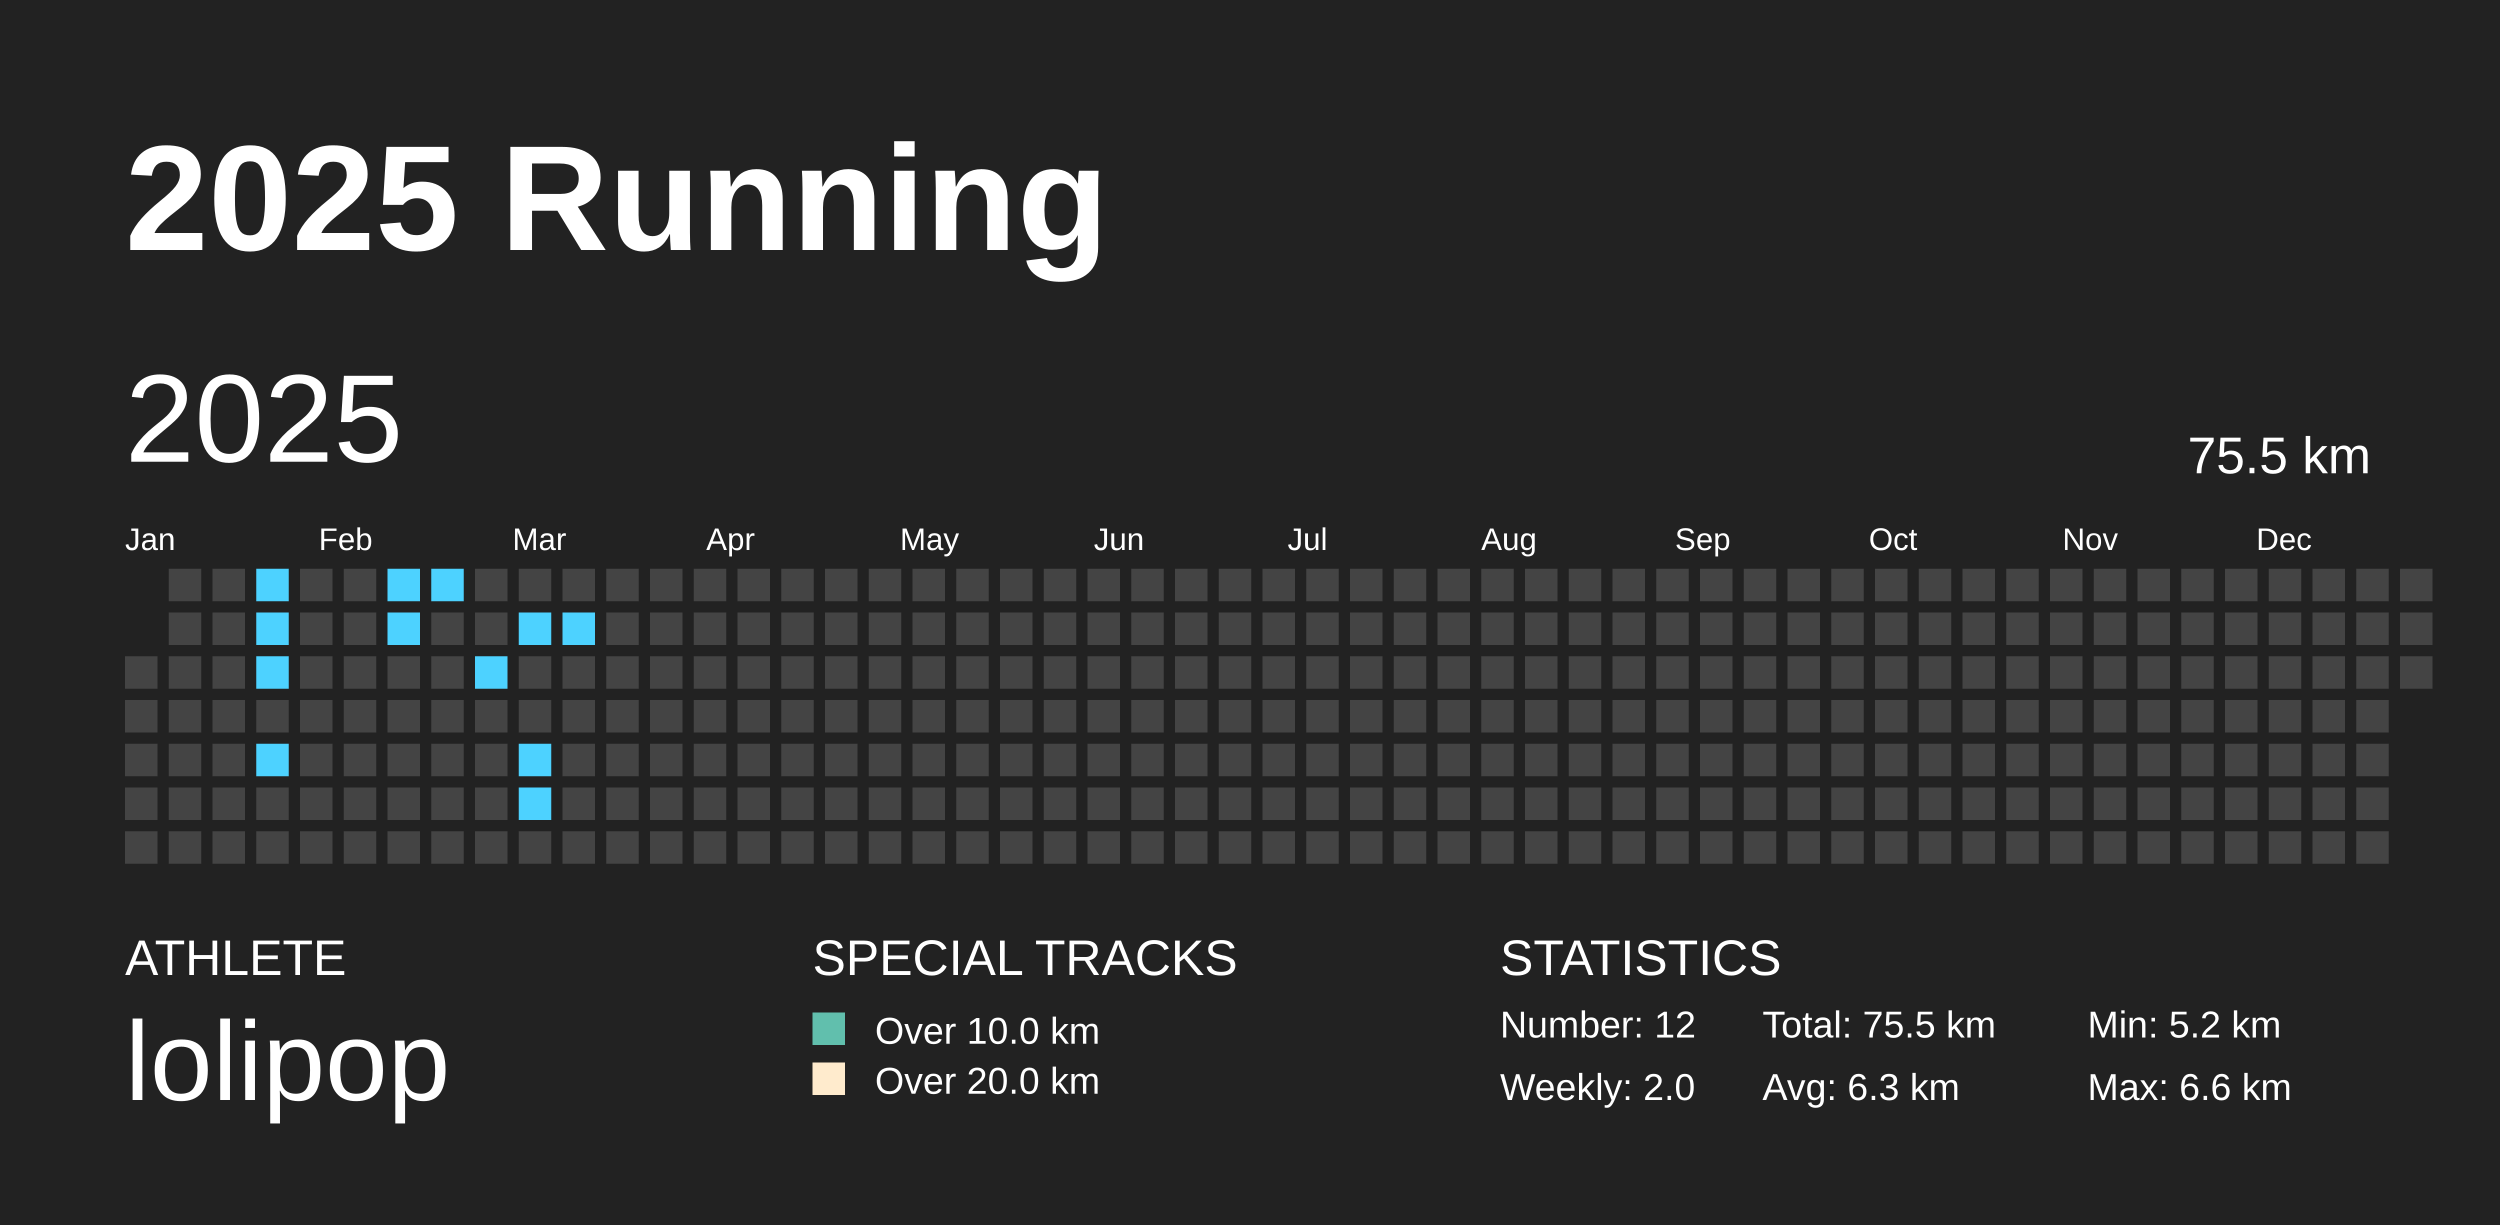
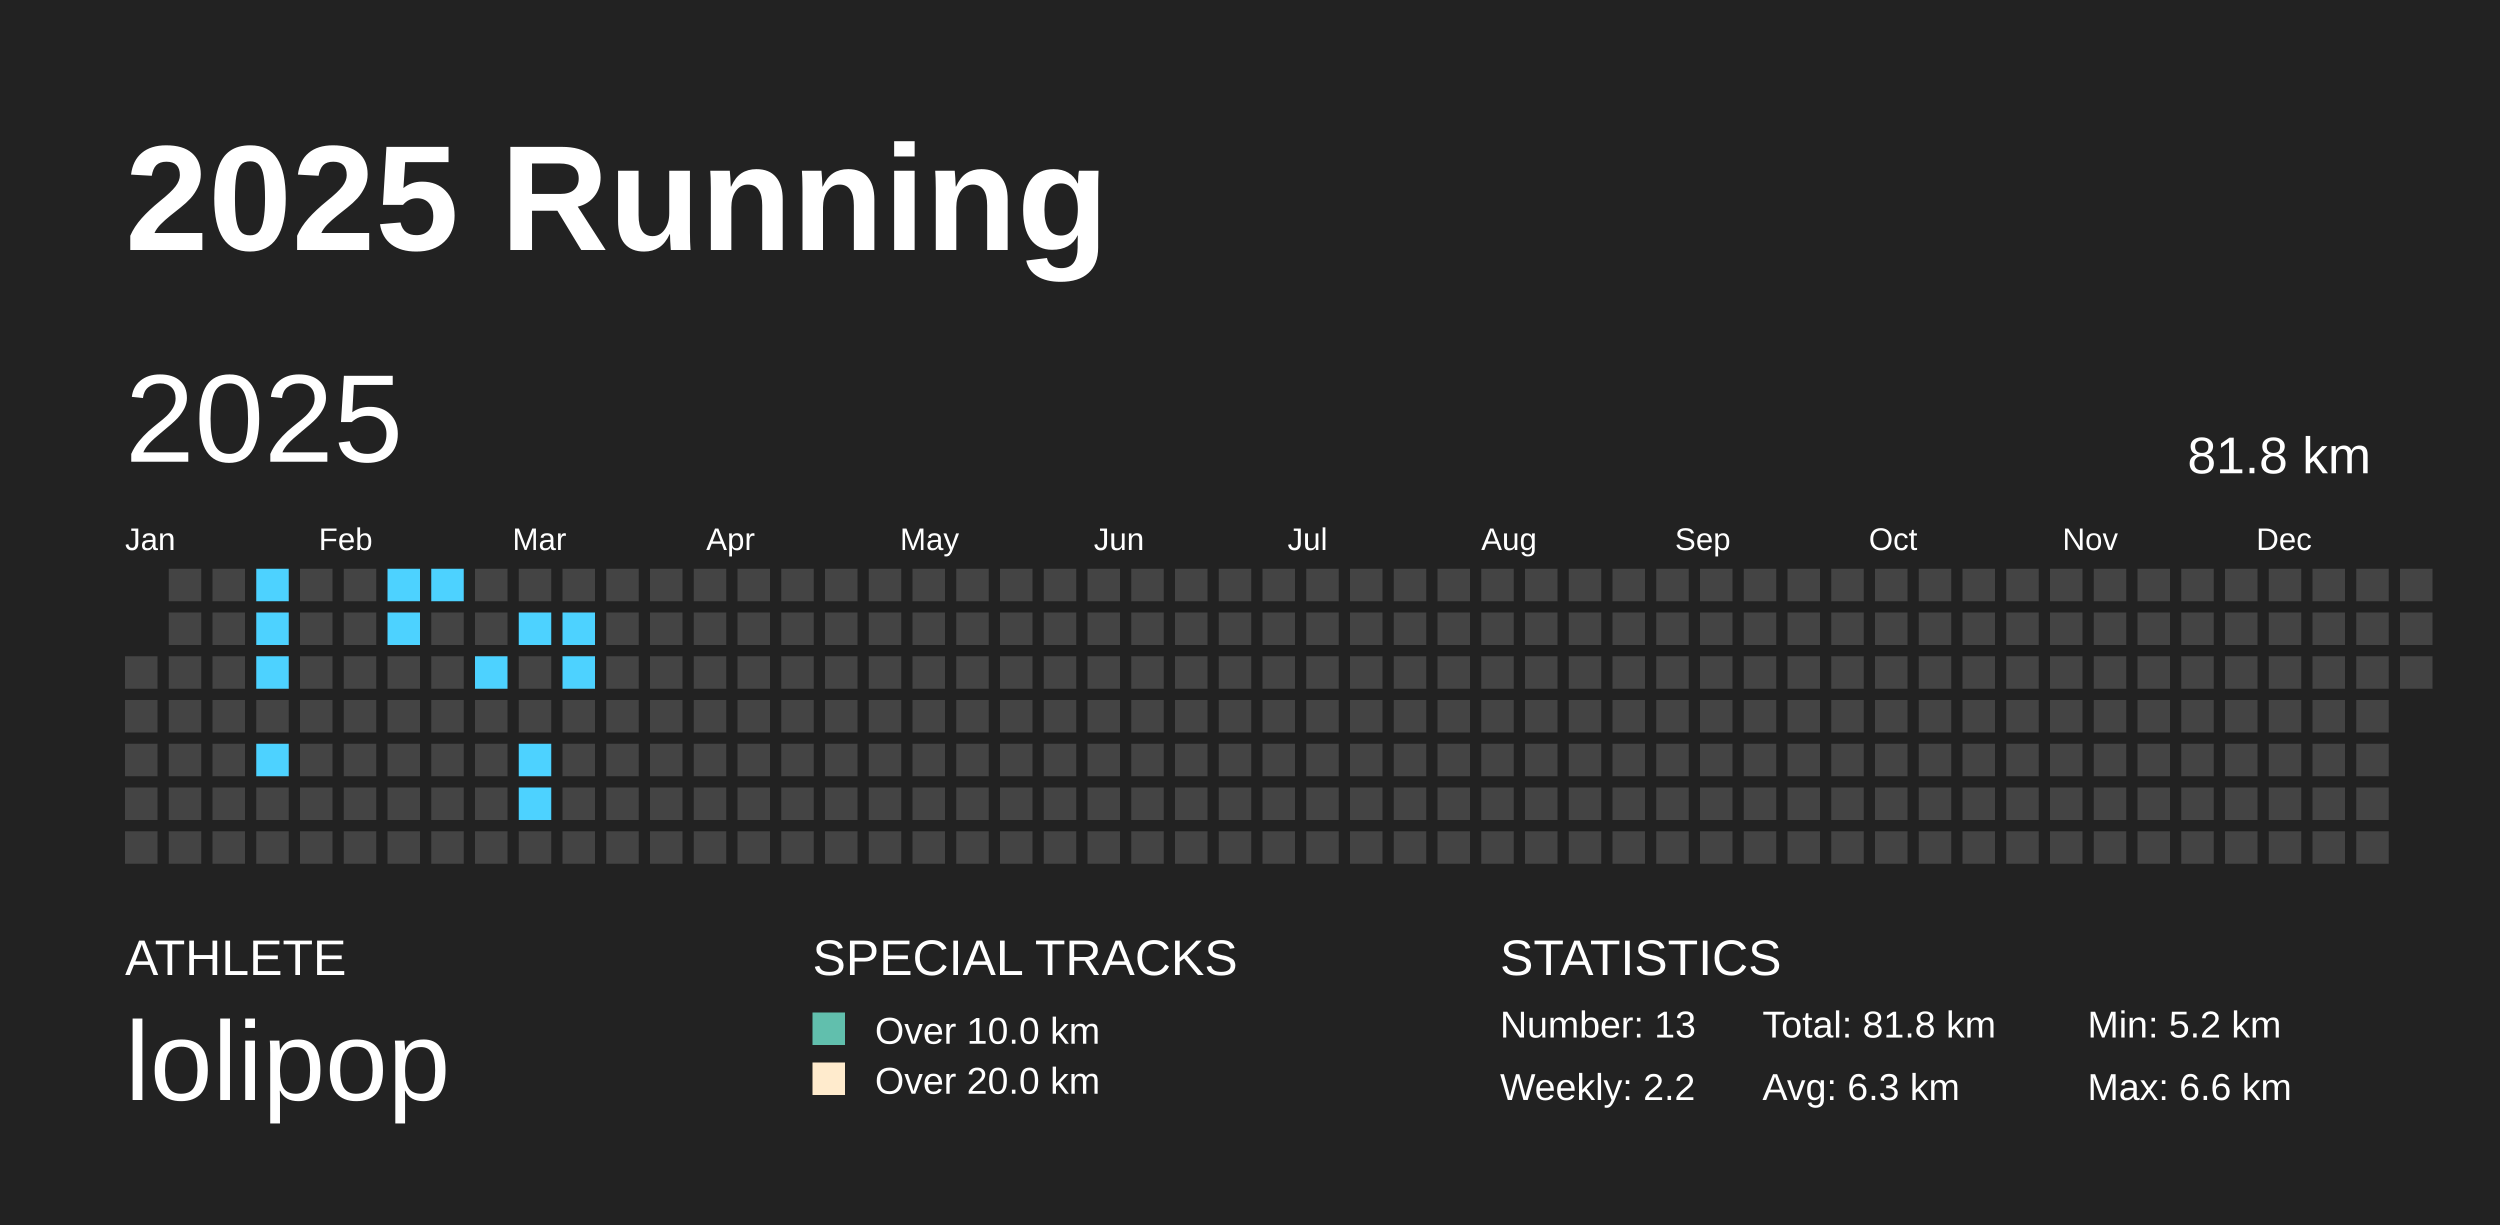
<svg xmlns="http://www.w3.org/2000/svg" baseProfile="full" height="98mm" version="1.1" viewBox="0,0,200,98" width="200mm">
  <defs />
  <rect fill="#222222" height="98" width="200" x="0" y="0" />
  <text fill="#FFFFFF" style="font-size:12px; font-family:Arial; font-weight:bold;" x="10" y="20">2025 Running</text>
  <text fill="#FFFFFF" style="font-size:4px; font-family:Arial" x="10" y="78">ATHLETE</text>
  <text fill="#FFFFFF" style="font-size:9px; font-family:Arial" x="10" y="88">lolipop</text>
  <text fill="#FFFFFF" style="font-size:4px; font-family:Arial" x="65" y="78">SPECIAL TRACKS</text>
  <rect fill="#61bfad" height="2.6" width="2.6" x="65" y="81" />
  <text fill="#FFFFFF" style="font-size:3px; font-family:Arial" x="70" y="83.5">Over 10.0 km</text>
  <rect fill="#ffebcd" height="2.6" width="2.6" x="65" y="85" />
  <text fill="#FFFFFF" style="font-size:3px; font-family:Arial" x="70" y="87.5">Over 20.0 km</text>
  <text fill="#FFFFFF" style="font-size:4px; font-family:Arial" x="120" y="78">STATISTICS</text>
-   <text fill="#FFFFFF" style="font-size:3px; font-family:Arial" x="120" y="83">Number: 12</text>
-   <text fill="#FFFFFF" style="font-size:3px; font-family:Arial" x="120" y="88">Weekly: 2.0</text>
-   <text fill="#FFFFFF" style="font-size:3px; font-family:Arial" x="141" y="83">Total: 75.5 km</text>
+   <text fill="#FFFFFF" style="font-size:3px; font-family:Arial" x="120" y="83">Number: 13</text>
+   <text fill="#FFFFFF" style="font-size:3px; font-family:Arial" x="120" y="88">Weekly: 2.2</text>
+   <text fill="#FFFFFF" style="font-size:3px; font-family:Arial" x="141" y="83">Total: 81.8 km</text>
  <text fill="#FFFFFF" style="font-size:3px; font-family:Arial" x="141" y="88">Avg: 6.3 km</text>
  <text fill="#FFFFFF" style="font-size:3px; font-family:Arial" x="167" y="83">Min: 5.2 km</text>
  <text fill="#FFFFFF" style="font-size:3px; font-family:Arial" x="167" y="88">Max: 6.6 km</text>
  <text dominant-baseline="hanging" fill="#FFFFFF" style="font-size:10.0px; font-family:Arial;" x="10" y="30">2025</text>
-   <text dominant-baseline="hanging" fill="#FFFFFF" style="font-size:4.125px; font-family:Arial;" x="175" y="35">75.5 km</text>
+   <text dominant-baseline="hanging" fill="#FFFFFF" style="font-size:4.125px; font-family:Arial;" x="175" y="35">81.8 km</text>
  <text fill="#FFFFFF" style="font-size:2.5px; font-family:Arial" x="10.0" y="44">Jan</text>
  <text fill="#FFFFFF" style="font-size:2.5px; font-family:Arial" x="25.5" y="44">Feb</text>
  <text fill="#FFFFFF" style="font-size:2.5px; font-family:Arial" x="41.0" y="44">Mar</text>
  <text fill="#FFFFFF" style="font-size:2.5px; font-family:Arial" x="56.5" y="44">Apr</text>
  <text fill="#FFFFFF" style="font-size:2.5px; font-family:Arial" x="72.0" y="44">May</text>
  <text fill="#FFFFFF" style="font-size:2.5px; font-family:Arial" x="87.5" y="44">Jun</text>
  <text fill="#FFFFFF" style="font-size:2.5px; font-family:Arial" x="103.0" y="44">Jul</text>
  <text fill="#FFFFFF" style="font-size:2.5px; font-family:Arial" x="118.5" y="44">Aug</text>
  <text fill="#FFFFFF" style="font-size:2.5px; font-family:Arial" x="134.0" y="44">Sep</text>
  <text fill="#FFFFFF" style="font-size:2.5px; font-family:Arial" x="149.5" y="44">Oct</text>
  <text fill="#FFFFFF" style="font-size:2.5px; font-family:Arial" x="165.0" y="44">Nov</text>
  <text fill="#FFFFFF" style="font-size:2.5px; font-family:Arial" x="180.5" y="44">Dec</text>
  <rect fill="#444444" height="2.6" width="2.6" x="10.0" y="52.5" />
  <rect fill="#444444" height="2.6" width="2.6" x="10.0" y="56.0" />
  <rect fill="#444444" height="2.6" width="2.6" x="10.0" y="59.5" />
  <rect fill="#444444" height="2.6" width="2.6" x="10.0" y="63.0" />
  <rect fill="#444444" height="2.6" width="2.6" x="10.0" y="66.5" />
  <rect fill="#444444" height="2.6" width="2.6" x="13.5" y="45.5" />
  <rect fill="#444444" height="2.6" width="2.6" x="13.5" y="49.0" />
  <rect fill="#444444" height="2.6" width="2.6" x="13.5" y="52.5" />
  <rect fill="#444444" height="2.6" width="2.6" x="13.5" y="56.0" />
  <rect fill="#444444" height="2.6" width="2.6" x="13.5" y="59.5" />
  <rect fill="#444444" height="2.6" width="2.6" x="13.5" y="63.0" />
  <rect fill="#444444" height="2.6" width="2.6" x="13.5" y="66.5" />
  <rect fill="#444444" height="2.6" width="2.6" x="17.0" y="45.5" />
  <rect fill="#444444" height="2.6" width="2.6" x="17.0" y="49.0" />
  <rect fill="#444444" height="2.6" width="2.6" x="17.0" y="52.5" />
  <rect fill="#444444" height="2.6" width="2.6" x="17.0" y="56.0" />
  <rect fill="#444444" height="2.6" width="2.6" x="17.0" y="59.5" />
  <rect fill="#444444" height="2.6" width="2.6" x="17.0" y="63.0" />
  <rect fill="#444444" height="2.6" width="2.6" x="17.0" y="66.5" />
  <rect fill="#4DD2FF" height="2.6" width="2.6" x="20.5" y="45.5" />
  <rect fill="#4DD2FF" height="2.6" width="2.6" x="20.5" y="49.0" />
  <rect fill="#4DD2FF" height="2.6" width="2.6" x="20.5" y="52.5" />
  <rect fill="#444444" height="2.6" width="2.6" x="20.5" y="56.0" />
  <rect fill="#4DD2FF" height="2.6" width="2.6" x="20.5" y="59.5" />
  <rect fill="#444444" height="2.6" width="2.6" x="20.5" y="63.0" />
  <rect fill="#444444" height="2.6" width="2.6" x="20.5" y="66.5" />
  <rect fill="#444444" height="2.6" width="2.6" x="24.0" y="45.5" />
  <rect fill="#444444" height="2.6" width="2.6" x="24.0" y="49.0" />
  <rect fill="#444444" height="2.6" width="2.6" x="24.0" y="52.5" />
  <rect fill="#444444" height="2.6" width="2.6" x="24.0" y="56.0" />
  <rect fill="#444444" height="2.6" width="2.6" x="24.0" y="59.5" />
  <rect fill="#444444" height="2.6" width="2.6" x="24.0" y="63.0" />
  <rect fill="#444444" height="2.6" width="2.6" x="24.0" y="66.5" />
  <rect fill="#444444" height="2.6" width="2.6" x="27.5" y="45.5" />
  <rect fill="#444444" height="2.6" width="2.6" x="27.5" y="49.0" />
  <rect fill="#444444" height="2.6" width="2.6" x="27.5" y="52.5" />
  <rect fill="#444444" height="2.6" width="2.6" x="27.5" y="56.0" />
  <rect fill="#444444" height="2.6" width="2.6" x="27.5" y="59.5" />
  <rect fill="#444444" height="2.6" width="2.6" x="27.5" y="63.0" />
  <rect fill="#444444" height="2.6" width="2.6" x="27.5" y="66.5" />
  <rect fill="#4DD2FF" height="2.6" width="2.6" x="31.0" y="45.5" />
  <rect fill="#4DD2FF" height="2.6" width="2.6" x="31.0" y="49.0" />
  <rect fill="#444444" height="2.6" width="2.6" x="31.0" y="52.5" />
  <rect fill="#444444" height="2.6" width="2.6" x="31.0" y="56.0" />
  <rect fill="#444444" height="2.6" width="2.6" x="31.0" y="59.5" />
  <rect fill="#444444" height="2.6" width="2.6" x="31.0" y="63.0" />
  <rect fill="#444444" height="2.6" width="2.6" x="31.0" y="66.5" />
  <rect fill="#4DD2FF" height="2.6" width="2.6" x="34.5" y="45.5" />
  <rect fill="#444444" height="2.6" width="2.6" x="34.5" y="49.0" />
  <rect fill="#444444" height="2.6" width="2.6" x="34.5" y="52.5" />
  <rect fill="#444444" height="2.6" width="2.6" x="34.5" y="56.0" />
  <rect fill="#444444" height="2.6" width="2.6" x="34.5" y="59.5" />
  <rect fill="#444444" height="2.6" width="2.6" x="34.5" y="63.0" />
  <rect fill="#444444" height="2.6" width="2.6" x="34.5" y="66.5" />
  <rect fill="#444444" height="2.6" width="2.6" x="38.0" y="45.5" />
  <rect fill="#444444" height="2.6" width="2.6" x="38.0" y="49.0" />
  <rect fill="#4DD2FF" height="2.6" width="2.6" x="38.0" y="52.5" />
  <rect fill="#444444" height="2.6" width="2.6" x="38.0" y="56.0" />
  <rect fill="#444444" height="2.6" width="2.6" x="38.0" y="59.5" />
  <rect fill="#444444" height="2.6" width="2.6" x="38.0" y="63.0" />
  <rect fill="#444444" height="2.6" width="2.6" x="38.0" y="66.5" />
  <rect fill="#444444" height="2.6" width="2.6" x="41.5" y="45.5" />
  <rect fill="#4DD2FF" height="2.6" width="2.6" x="41.5" y="49.0" />
  <rect fill="#444444" height="2.6" width="2.6" x="41.5" y="52.5" />
  <rect fill="#444444" height="2.6" width="2.6" x="41.5" y="56.0" />
  <rect fill="#4DD2FF" height="2.6" width="2.6" x="41.5" y="59.5" />
  <rect fill="#4DD2FF" height="2.6" width="2.6" x="41.5" y="63.0" />
  <rect fill="#444444" height="2.6" width="2.6" x="41.5" y="66.5" />
  <rect fill="#444444" height="2.6" width="2.6" x="45.0" y="45.5" />
  <rect fill="#4DD2FF" height="2.6" width="2.6" x="45.0" y="49.0" />
-   <rect fill="#444444" height="2.6" width="2.6" x="45.0" y="52.5" />
+   <rect fill="#4DD2FF" height="2.6" width="2.6" x="45.0" y="52.5" />
  <rect fill="#444444" height="2.6" width="2.6" x="45.0" y="56.0" />
  <rect fill="#444444" height="2.6" width="2.6" x="45.0" y="59.5" />
  <rect fill="#444444" height="2.6" width="2.6" x="45.0" y="63.0" />
  <rect fill="#444444" height="2.6" width="2.6" x="45.0" y="66.5" />
  <rect fill="#444444" height="2.6" width="2.6" x="48.5" y="45.5" />
  <rect fill="#444444" height="2.6" width="2.6" x="48.5" y="49.0" />
  <rect fill="#444444" height="2.6" width="2.6" x="48.5" y="52.5" />
  <rect fill="#444444" height="2.6" width="2.6" x="48.5" y="56.0" />
  <rect fill="#444444" height="2.6" width="2.6" x="48.5" y="59.5" />
  <rect fill="#444444" height="2.6" width="2.6" x="48.5" y="63.0" />
  <rect fill="#444444" height="2.6" width="2.6" x="48.5" y="66.5" />
  <rect fill="#444444" height="2.6" width="2.6" x="52.0" y="45.5" />
  <rect fill="#444444" height="2.6" width="2.6" x="52.0" y="49.0" />
  <rect fill="#444444" height="2.6" width="2.6" x="52.0" y="52.5" />
  <rect fill="#444444" height="2.6" width="2.6" x="52.0" y="56.0" />
  <rect fill="#444444" height="2.6" width="2.6" x="52.0" y="59.5" />
  <rect fill="#444444" height="2.6" width="2.6" x="52.0" y="63.0" />
  <rect fill="#444444" height="2.6" width="2.6" x="52.0" y="66.5" />
  <rect fill="#444444" height="2.6" width="2.6" x="55.5" y="45.5" />
  <rect fill="#444444" height="2.6" width="2.6" x="55.5" y="49.0" />
  <rect fill="#444444" height="2.6" width="2.6" x="55.5" y="52.5" />
  <rect fill="#444444" height="2.6" width="2.6" x="55.5" y="56.0" />
  <rect fill="#444444" height="2.6" width="2.6" x="55.5" y="59.5" />
  <rect fill="#444444" height="2.6" width="2.6" x="55.5" y="63.0" />
  <rect fill="#444444" height="2.6" width="2.6" x="55.5" y="66.5" />
  <rect fill="#444444" height="2.6" width="2.6" x="59.0" y="45.5" />
  <rect fill="#444444" height="2.6" width="2.6" x="59.0" y="49.0" />
  <rect fill="#444444" height="2.6" width="2.6" x="59.0" y="52.5" />
  <rect fill="#444444" height="2.6" width="2.6" x="59.0" y="56.0" />
  <rect fill="#444444" height="2.6" width="2.6" x="59.0" y="59.5" />
  <rect fill="#444444" height="2.6" width="2.6" x="59.0" y="63.0" />
  <rect fill="#444444" height="2.6" width="2.6" x="59.0" y="66.5" />
  <rect fill="#444444" height="2.6" width="2.6" x="62.5" y="45.5" />
  <rect fill="#444444" height="2.6" width="2.6" x="62.5" y="49.0" />
  <rect fill="#444444" height="2.6" width="2.6" x="62.5" y="52.5" />
  <rect fill="#444444" height="2.6" width="2.6" x="62.5" y="56.0" />
  <rect fill="#444444" height="2.6" width="2.6" x="62.5" y="59.5" />
  <rect fill="#444444" height="2.6" width="2.6" x="62.5" y="63.0" />
  <rect fill="#444444" height="2.6" width="2.6" x="62.5" y="66.5" />
  <rect fill="#444444" height="2.6" width="2.6" x="66.0" y="45.5" />
  <rect fill="#444444" height="2.6" width="2.6" x="66.0" y="49.0" />
  <rect fill="#444444" height="2.6" width="2.6" x="66.0" y="52.5" />
  <rect fill="#444444" height="2.6" width="2.6" x="66.0" y="56.0" />
  <rect fill="#444444" height="2.6" width="2.6" x="66.0" y="59.5" />
  <rect fill="#444444" height="2.6" width="2.6" x="66.0" y="63.0" />
  <rect fill="#444444" height="2.6" width="2.6" x="66.0" y="66.5" />
  <rect fill="#444444" height="2.6" width="2.6" x="69.5" y="45.5" />
  <rect fill="#444444" height="2.6" width="2.6" x="69.5" y="49.0" />
  <rect fill="#444444" height="2.6" width="2.6" x="69.5" y="52.5" />
  <rect fill="#444444" height="2.6" width="2.6" x="69.5" y="56.0" />
  <rect fill="#444444" height="2.6" width="2.6" x="69.5" y="59.5" />
  <rect fill="#444444" height="2.6" width="2.6" x="69.5" y="63.0" />
  <rect fill="#444444" height="2.6" width="2.6" x="69.5" y="66.5" />
  <rect fill="#444444" height="2.6" width="2.6" x="73.0" y="45.5" />
  <rect fill="#444444" height="2.6" width="2.6" x="73.0" y="49.0" />
  <rect fill="#444444" height="2.6" width="2.6" x="73.0" y="52.5" />
  <rect fill="#444444" height="2.6" width="2.6" x="73.0" y="56.0" />
  <rect fill="#444444" height="2.6" width="2.6" x="73.0" y="59.5" />
  <rect fill="#444444" height="2.6" width="2.6" x="73.0" y="63.0" />
  <rect fill="#444444" height="2.6" width="2.6" x="73.0" y="66.5" />
  <rect fill="#444444" height="2.6" width="2.6" x="76.5" y="45.5" />
  <rect fill="#444444" height="2.6" width="2.6" x="76.5" y="49.0" />
  <rect fill="#444444" height="2.6" width="2.6" x="76.5" y="52.5" />
  <rect fill="#444444" height="2.6" width="2.6" x="76.5" y="56.0" />
  <rect fill="#444444" height="2.6" width="2.6" x="76.5" y="59.5" />
  <rect fill="#444444" height="2.6" width="2.6" x="76.5" y="63.0" />
  <rect fill="#444444" height="2.6" width="2.6" x="76.5" y="66.5" />
  <rect fill="#444444" height="2.6" width="2.6" x="80.0" y="45.5" />
  <rect fill="#444444" height="2.6" width="2.6" x="80.0" y="49.0" />
  <rect fill="#444444" height="2.6" width="2.6" x="80.0" y="52.5" />
  <rect fill="#444444" height="2.6" width="2.6" x="80.0" y="56.0" />
  <rect fill="#444444" height="2.6" width="2.6" x="80.0" y="59.5" />
  <rect fill="#444444" height="2.6" width="2.6" x="80.0" y="63.0" />
  <rect fill="#444444" height="2.6" width="2.6" x="80.0" y="66.5" />
  <rect fill="#444444" height="2.6" width="2.6" x="83.5" y="45.5" />
  <rect fill="#444444" height="2.6" width="2.6" x="83.5" y="49.0" />
  <rect fill="#444444" height="2.6" width="2.6" x="83.5" y="52.5" />
  <rect fill="#444444" height="2.6" width="2.6" x="83.5" y="56.0" />
  <rect fill="#444444" height="2.6" width="2.6" x="83.5" y="59.5" />
  <rect fill="#444444" height="2.6" width="2.6" x="83.5" y="63.0" />
  <rect fill="#444444" height="2.6" width="2.6" x="83.5" y="66.5" />
  <rect fill="#444444" height="2.6" width="2.6" x="87.0" y="45.5" />
  <rect fill="#444444" height="2.6" width="2.6" x="87.0" y="49.0" />
  <rect fill="#444444" height="2.6" width="2.6" x="87.0" y="52.5" />
  <rect fill="#444444" height="2.6" width="2.6" x="87.0" y="56.0" />
  <rect fill="#444444" height="2.6" width="2.6" x="87.0" y="59.5" />
  <rect fill="#444444" height="2.6" width="2.6" x="87.0" y="63.0" />
  <rect fill="#444444" height="2.6" width="2.6" x="87.0" y="66.5" />
  <rect fill="#444444" height="2.6" width="2.6" x="90.5" y="45.5" />
  <rect fill="#444444" height="2.6" width="2.6" x="90.5" y="49.0" />
  <rect fill="#444444" height="2.6" width="2.6" x="90.5" y="52.5" />
  <rect fill="#444444" height="2.6" width="2.6" x="90.5" y="56.0" />
  <rect fill="#444444" height="2.6" width="2.6" x="90.5" y="59.5" />
  <rect fill="#444444" height="2.6" width="2.6" x="90.5" y="63.0" />
  <rect fill="#444444" height="2.6" width="2.6" x="90.5" y="66.5" />
  <rect fill="#444444" height="2.6" width="2.6" x="94.0" y="45.5" />
  <rect fill="#444444" height="2.6" width="2.6" x="94.0" y="49.0" />
  <rect fill="#444444" height="2.6" width="2.6" x="94.0" y="52.5" />
  <rect fill="#444444" height="2.6" width="2.6" x="94.0" y="56.0" />
  <rect fill="#444444" height="2.6" width="2.6" x="94.0" y="59.5" />
  <rect fill="#444444" height="2.6" width="2.6" x="94.0" y="63.0" />
  <rect fill="#444444" height="2.6" width="2.6" x="94.0" y="66.5" />
  <rect fill="#444444" height="2.6" width="2.6" x="97.5" y="45.5" />
  <rect fill="#444444" height="2.6" width="2.6" x="97.5" y="49.0" />
  <rect fill="#444444" height="2.6" width="2.6" x="97.5" y="52.5" />
  <rect fill="#444444" height="2.6" width="2.6" x="97.5" y="56.0" />
  <rect fill="#444444" height="2.6" width="2.6" x="97.5" y="59.5" />
  <rect fill="#444444" height="2.6" width="2.6" x="97.5" y="63.0" />
  <rect fill="#444444" height="2.6" width="2.6" x="97.5" y="66.5" />
  <rect fill="#444444" height="2.6" width="2.6" x="101.0" y="45.5" />
  <rect fill="#444444" height="2.6" width="2.6" x="101.0" y="49.0" />
  <rect fill="#444444" height="2.6" width="2.6" x="101.0" y="52.5" />
  <rect fill="#444444" height="2.6" width="2.6" x="101.0" y="56.0" />
  <rect fill="#444444" height="2.6" width="2.6" x="101.0" y="59.5" />
  <rect fill="#444444" height="2.6" width="2.6" x="101.0" y="63.0" />
  <rect fill="#444444" height="2.6" width="2.6" x="101.0" y="66.5" />
  <rect fill="#444444" height="2.6" width="2.6" x="104.5" y="45.5" />
  <rect fill="#444444" height="2.6" width="2.6" x="104.5" y="49.0" />
  <rect fill="#444444" height="2.6" width="2.6" x="104.5" y="52.5" />
  <rect fill="#444444" height="2.6" width="2.6" x="104.5" y="56.0" />
  <rect fill="#444444" height="2.6" width="2.6" x="104.5" y="59.5" />
  <rect fill="#444444" height="2.6" width="2.6" x="104.5" y="63.0" />
  <rect fill="#444444" height="2.6" width="2.6" x="104.5" y="66.5" />
  <rect fill="#444444" height="2.6" width="2.6" x="108.0" y="45.5" />
  <rect fill="#444444" height="2.6" width="2.6" x="108.0" y="49.0" />
  <rect fill="#444444" height="2.6" width="2.6" x="108.0" y="52.5" />
  <rect fill="#444444" height="2.6" width="2.6" x="108.0" y="56.0" />
  <rect fill="#444444" height="2.6" width="2.6" x="108.0" y="59.5" />
  <rect fill="#444444" height="2.6" width="2.6" x="108.0" y="63.0" />
  <rect fill="#444444" height="2.6" width="2.6" x="108.0" y="66.5" />
  <rect fill="#444444" height="2.6" width="2.6" x="111.5" y="45.5" />
  <rect fill="#444444" height="2.6" width="2.6" x="111.5" y="49.0" />
  <rect fill="#444444" height="2.6" width="2.6" x="111.5" y="52.5" />
  <rect fill="#444444" height="2.6" width="2.6" x="111.5" y="56.0" />
  <rect fill="#444444" height="2.6" width="2.6" x="111.5" y="59.5" />
  <rect fill="#444444" height="2.6" width="2.6" x="111.5" y="63.0" />
  <rect fill="#444444" height="2.6" width="2.6" x="111.5" y="66.5" />
  <rect fill="#444444" height="2.6" width="2.6" x="115.0" y="45.5" />
  <rect fill="#444444" height="2.6" width="2.6" x="115.0" y="49.0" />
  <rect fill="#444444" height="2.6" width="2.6" x="115.0" y="52.5" />
  <rect fill="#444444" height="2.6" width="2.6" x="115.0" y="56.0" />
  <rect fill="#444444" height="2.6" width="2.6" x="115.0" y="59.5" />
  <rect fill="#444444" height="2.6" width="2.6" x="115.0" y="63.0" />
  <rect fill="#444444" height="2.6" width="2.6" x="115.0" y="66.5" />
  <rect fill="#444444" height="2.6" width="2.6" x="118.5" y="45.5" />
  <rect fill="#444444" height="2.6" width="2.6" x="118.5" y="49.0" />
  <rect fill="#444444" height="2.6" width="2.6" x="118.5" y="52.5" />
  <rect fill="#444444" height="2.6" width="2.6" x="118.5" y="56.0" />
  <rect fill="#444444" height="2.6" width="2.6" x="118.5" y="59.5" />
  <rect fill="#444444" height="2.6" width="2.6" x="118.5" y="63.0" />
  <rect fill="#444444" height="2.6" width="2.6" x="118.5" y="66.5" />
  <rect fill="#444444" height="2.6" width="2.6" x="122.0" y="45.5" />
  <rect fill="#444444" height="2.6" width="2.6" x="122.0" y="49.0" />
  <rect fill="#444444" height="2.6" width="2.6" x="122.0" y="52.5" />
  <rect fill="#444444" height="2.6" width="2.6" x="122.0" y="56.0" />
  <rect fill="#444444" height="2.6" width="2.6" x="122.0" y="59.5" />
  <rect fill="#444444" height="2.6" width="2.6" x="122.0" y="63.0" />
  <rect fill="#444444" height="2.6" width="2.6" x="122.0" y="66.5" />
  <rect fill="#444444" height="2.6" width="2.6" x="125.5" y="45.5" />
  <rect fill="#444444" height="2.6" width="2.6" x="125.5" y="49.0" />
  <rect fill="#444444" height="2.6" width="2.6" x="125.5" y="52.5" />
  <rect fill="#444444" height="2.6" width="2.6" x="125.5" y="56.0" />
  <rect fill="#444444" height="2.6" width="2.6" x="125.5" y="59.5" />
  <rect fill="#444444" height="2.6" width="2.6" x="125.5" y="63.0" />
  <rect fill="#444444" height="2.6" width="2.6" x="125.5" y="66.5" />
  <rect fill="#444444" height="2.6" width="2.6" x="129.0" y="45.5" />
  <rect fill="#444444" height="2.6" width="2.6" x="129.0" y="49.0" />
  <rect fill="#444444" height="2.6" width="2.6" x="129.0" y="52.5" />
  <rect fill="#444444" height="2.6" width="2.6" x="129.0" y="56.0" />
  <rect fill="#444444" height="2.6" width="2.6" x="129.0" y="59.5" />
  <rect fill="#444444" height="2.6" width="2.6" x="129.0" y="63.0" />
  <rect fill="#444444" height="2.6" width="2.6" x="129.0" y="66.5" />
  <rect fill="#444444" height="2.6" width="2.6" x="132.5" y="45.5" />
  <rect fill="#444444" height="2.6" width="2.6" x="132.5" y="49.0" />
  <rect fill="#444444" height="2.6" width="2.6" x="132.5" y="52.5" />
  <rect fill="#444444" height="2.6" width="2.6" x="132.5" y="56.0" />
  <rect fill="#444444" height="2.6" width="2.6" x="132.5" y="59.5" />
  <rect fill="#444444" height="2.6" width="2.6" x="132.5" y="63.0" />
  <rect fill="#444444" height="2.6" width="2.6" x="132.5" y="66.5" />
  <rect fill="#444444" height="2.6" width="2.6" x="136.0" y="45.5" />
  <rect fill="#444444" height="2.6" width="2.6" x="136.0" y="49.0" />
  <rect fill="#444444" height="2.6" width="2.6" x="136.0" y="52.5" />
  <rect fill="#444444" height="2.6" width="2.6" x="136.0" y="56.0" />
  <rect fill="#444444" height="2.6" width="2.6" x="136.0" y="59.5" />
  <rect fill="#444444" height="2.6" width="2.6" x="136.0" y="63.0" />
  <rect fill="#444444" height="2.6" width="2.6" x="136.0" y="66.5" />
  <rect fill="#444444" height="2.6" width="2.6" x="139.5" y="45.5" />
  <rect fill="#444444" height="2.6" width="2.6" x="139.5" y="49.0" />
  <rect fill="#444444" height="2.6" width="2.6" x="139.5" y="52.5" />
  <rect fill="#444444" height="2.6" width="2.6" x="139.5" y="56.0" />
  <rect fill="#444444" height="2.6" width="2.6" x="139.5" y="59.5" />
  <rect fill="#444444" height="2.6" width="2.6" x="139.5" y="63.0" />
  <rect fill="#444444" height="2.6" width="2.6" x="139.5" y="66.5" />
  <rect fill="#444444" height="2.6" width="2.6" x="143.0" y="45.5" />
  <rect fill="#444444" height="2.6" width="2.6" x="143.0" y="49.0" />
  <rect fill="#444444" height="2.6" width="2.6" x="143.0" y="52.5" />
  <rect fill="#444444" height="2.6" width="2.6" x="143.0" y="56.0" />
  <rect fill="#444444" height="2.6" width="2.6" x="143.0" y="59.5" />
  <rect fill="#444444" height="2.6" width="2.6" x="143.0" y="63.0" />
  <rect fill="#444444" height="2.6" width="2.6" x="143.0" y="66.5" />
  <rect fill="#444444" height="2.6" width="2.6" x="146.5" y="45.5" />
  <rect fill="#444444" height="2.6" width="2.6" x="146.5" y="49.0" />
  <rect fill="#444444" height="2.6" width="2.6" x="146.5" y="52.5" />
  <rect fill="#444444" height="2.6" width="2.6" x="146.5" y="56.0" />
  <rect fill="#444444" height="2.6" width="2.6" x="146.5" y="59.5" />
  <rect fill="#444444" height="2.6" width="2.6" x="146.5" y="63.0" />
  <rect fill="#444444" height="2.6" width="2.6" x="146.5" y="66.5" />
  <rect fill="#444444" height="2.6" width="2.6" x="150.0" y="45.5" />
  <rect fill="#444444" height="2.6" width="2.6" x="150.0" y="49.0" />
  <rect fill="#444444" height="2.6" width="2.6" x="150.0" y="52.5" />
  <rect fill="#444444" height="2.6" width="2.6" x="150.0" y="56.0" />
  <rect fill="#444444" height="2.6" width="2.6" x="150.0" y="59.5" />
  <rect fill="#444444" height="2.6" width="2.6" x="150.0" y="63.0" />
  <rect fill="#444444" height="2.6" width="2.6" x="150.0" y="66.5" />
  <rect fill="#444444" height="2.6" width="2.6" x="153.5" y="45.5" />
  <rect fill="#444444" height="2.6" width="2.6" x="153.5" y="49.0" />
  <rect fill="#444444" height="2.6" width="2.6" x="153.5" y="52.5" />
  <rect fill="#444444" height="2.6" width="2.6" x="153.5" y="56.0" />
  <rect fill="#444444" height="2.6" width="2.6" x="153.5" y="59.5" />
  <rect fill="#444444" height="2.6" width="2.6" x="153.5" y="63.0" />
  <rect fill="#444444" height="2.6" width="2.6" x="153.5" y="66.5" />
  <rect fill="#444444" height="2.6" width="2.6" x="157.0" y="45.5" />
  <rect fill="#444444" height="2.6" width="2.6" x="157.0" y="49.0" />
  <rect fill="#444444" height="2.6" width="2.6" x="157.0" y="52.5" />
  <rect fill="#444444" height="2.6" width="2.6" x="157.0" y="56.0" />
  <rect fill="#444444" height="2.6" width="2.6" x="157.0" y="59.5" />
  <rect fill="#444444" height="2.6" width="2.6" x="157.0" y="63.0" />
  <rect fill="#444444" height="2.6" width="2.6" x="157.0" y="66.5" />
  <rect fill="#444444" height="2.6" width="2.6" x="160.5" y="45.5" />
  <rect fill="#444444" height="2.6" width="2.6" x="160.5" y="49.0" />
  <rect fill="#444444" height="2.6" width="2.6" x="160.5" y="52.5" />
  <rect fill="#444444" height="2.6" width="2.6" x="160.5" y="56.0" />
  <rect fill="#444444" height="2.6" width="2.6" x="160.5" y="59.5" />
  <rect fill="#444444" height="2.6" width="2.6" x="160.5" y="63.0" />
  <rect fill="#444444" height="2.6" width="2.6" x="160.5" y="66.5" />
  <rect fill="#444444" height="2.6" width="2.6" x="164.0" y="45.5" />
  <rect fill="#444444" height="2.6" width="2.6" x="164.0" y="49.0" />
  <rect fill="#444444" height="2.6" width="2.6" x="164.0" y="52.5" />
  <rect fill="#444444" height="2.6" width="2.6" x="164.0" y="56.0" />
  <rect fill="#444444" height="2.6" width="2.6" x="164.0" y="59.5" />
  <rect fill="#444444" height="2.6" width="2.6" x="164.0" y="63.0" />
  <rect fill="#444444" height="2.6" width="2.6" x="164.0" y="66.5" />
  <rect fill="#444444" height="2.6" width="2.6" x="167.5" y="45.5" />
  <rect fill="#444444" height="2.6" width="2.6" x="167.5" y="49.0" />
  <rect fill="#444444" height="2.6" width="2.6" x="167.5" y="52.5" />
  <rect fill="#444444" height="2.6" width="2.6" x="167.5" y="56.0" />
  <rect fill="#444444" height="2.6" width="2.6" x="167.5" y="59.5" />
  <rect fill="#444444" height="2.6" width="2.6" x="167.5" y="63.0" />
  <rect fill="#444444" height="2.6" width="2.6" x="167.5" y="66.5" />
  <rect fill="#444444" height="2.6" width="2.6" x="171.0" y="45.5" />
  <rect fill="#444444" height="2.6" width="2.6" x="171.0" y="49.0" />
  <rect fill="#444444" height="2.6" width="2.6" x="171.0" y="52.5" />
  <rect fill="#444444" height="2.6" width="2.6" x="171.0" y="56.0" />
  <rect fill="#444444" height="2.6" width="2.6" x="171.0" y="59.5" />
  <rect fill="#444444" height="2.6" width="2.6" x="171.0" y="63.0" />
  <rect fill="#444444" height="2.6" width="2.6" x="171.0" y="66.5" />
  <rect fill="#444444" height="2.6" width="2.6" x="174.5" y="45.5" />
  <rect fill="#444444" height="2.6" width="2.6" x="174.5" y="49.0" />
  <rect fill="#444444" height="2.6" width="2.6" x="174.5" y="52.5" />
  <rect fill="#444444" height="2.6" width="2.6" x="174.5" y="56.0" />
  <rect fill="#444444" height="2.6" width="2.6" x="174.5" y="59.5" />
  <rect fill="#444444" height="2.6" width="2.6" x="174.5" y="63.0" />
  <rect fill="#444444" height="2.6" width="2.6" x="174.5" y="66.5" />
  <rect fill="#444444" height="2.6" width="2.6" x="178.0" y="45.5" />
  <rect fill="#444444" height="2.6" width="2.6" x="178.0" y="49.0" />
  <rect fill="#444444" height="2.6" width="2.6" x="178.0" y="52.5" />
  <rect fill="#444444" height="2.6" width="2.6" x="178.0" y="56.0" />
  <rect fill="#444444" height="2.6" width="2.6" x="178.0" y="59.5" />
  <rect fill="#444444" height="2.6" width="2.6" x="178.0" y="63.0" />
  <rect fill="#444444" height="2.6" width="2.6" x="178.0" y="66.5" />
  <rect fill="#444444" height="2.6" width="2.6" x="181.5" y="45.5" />
  <rect fill="#444444" height="2.6" width="2.6" x="181.5" y="49.0" />
  <rect fill="#444444" height="2.6" width="2.6" x="181.5" y="52.5" />
  <rect fill="#444444" height="2.6" width="2.6" x="181.5" y="56.0" />
  <rect fill="#444444" height="2.6" width="2.6" x="181.5" y="59.5" />
  <rect fill="#444444" height="2.6" width="2.6" x="181.5" y="63.0" />
  <rect fill="#444444" height="2.6" width="2.6" x="181.5" y="66.5" />
  <rect fill="#444444" height="2.6" width="2.6" x="185.0" y="45.5" />
  <rect fill="#444444" height="2.6" width="2.6" x="185.0" y="49.0" />
  <rect fill="#444444" height="2.6" width="2.6" x="185.0" y="52.5" />
  <rect fill="#444444" height="2.6" width="2.6" x="185.0" y="56.0" />
  <rect fill="#444444" height="2.6" width="2.6" x="185.0" y="59.5" />
  <rect fill="#444444" height="2.6" width="2.6" x="185.0" y="63.0" />
  <rect fill="#444444" height="2.6" width="2.6" x="185.0" y="66.5" />
  <rect fill="#444444" height="2.6" width="2.6" x="188.5" y="45.5" />
  <rect fill="#444444" height="2.6" width="2.6" x="188.5" y="49.0" />
  <rect fill="#444444" height="2.6" width="2.6" x="188.5" y="52.5" />
  <rect fill="#444444" height="2.6" width="2.6" x="188.5" y="56.0" />
  <rect fill="#444444" height="2.6" width="2.6" x="188.5" y="59.5" />
  <rect fill="#444444" height="2.6" width="2.6" x="188.5" y="63.0" />
  <rect fill="#444444" height="2.6" width="2.6" x="188.5" y="66.5" />
  <rect fill="#444444" height="2.6" width="2.6" x="192.0" y="45.5" />
  <rect fill="#444444" height="2.6" width="2.6" x="192.0" y="49.0" />
  <rect fill="#444444" height="2.6" width="2.6" x="192.0" y="52.5" />
</svg>
